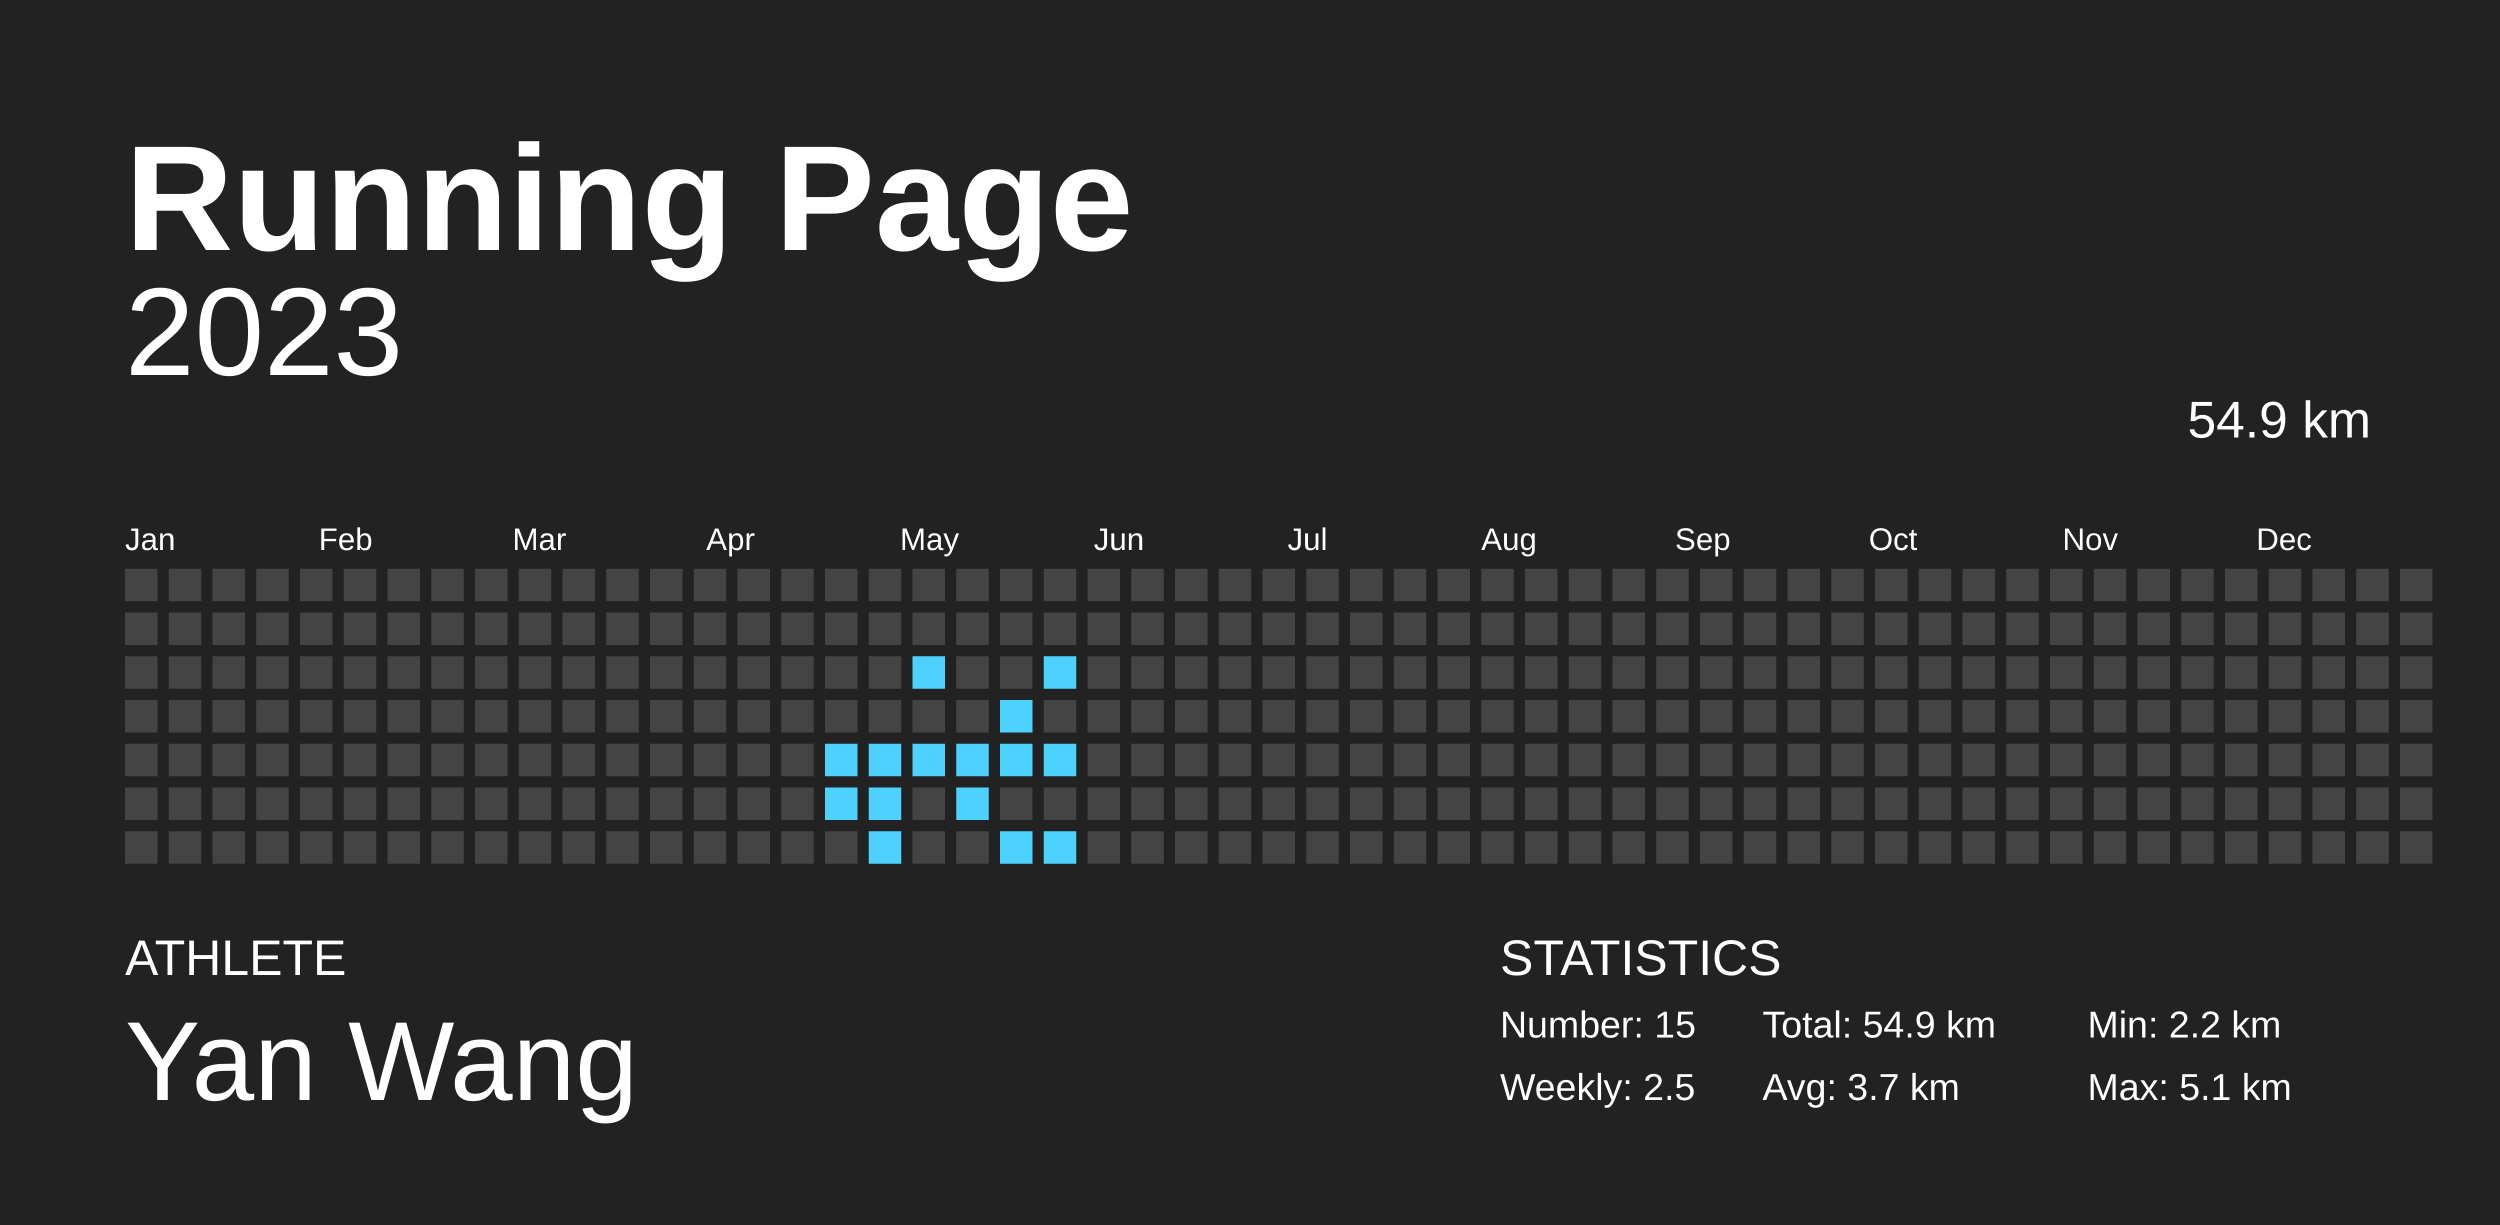
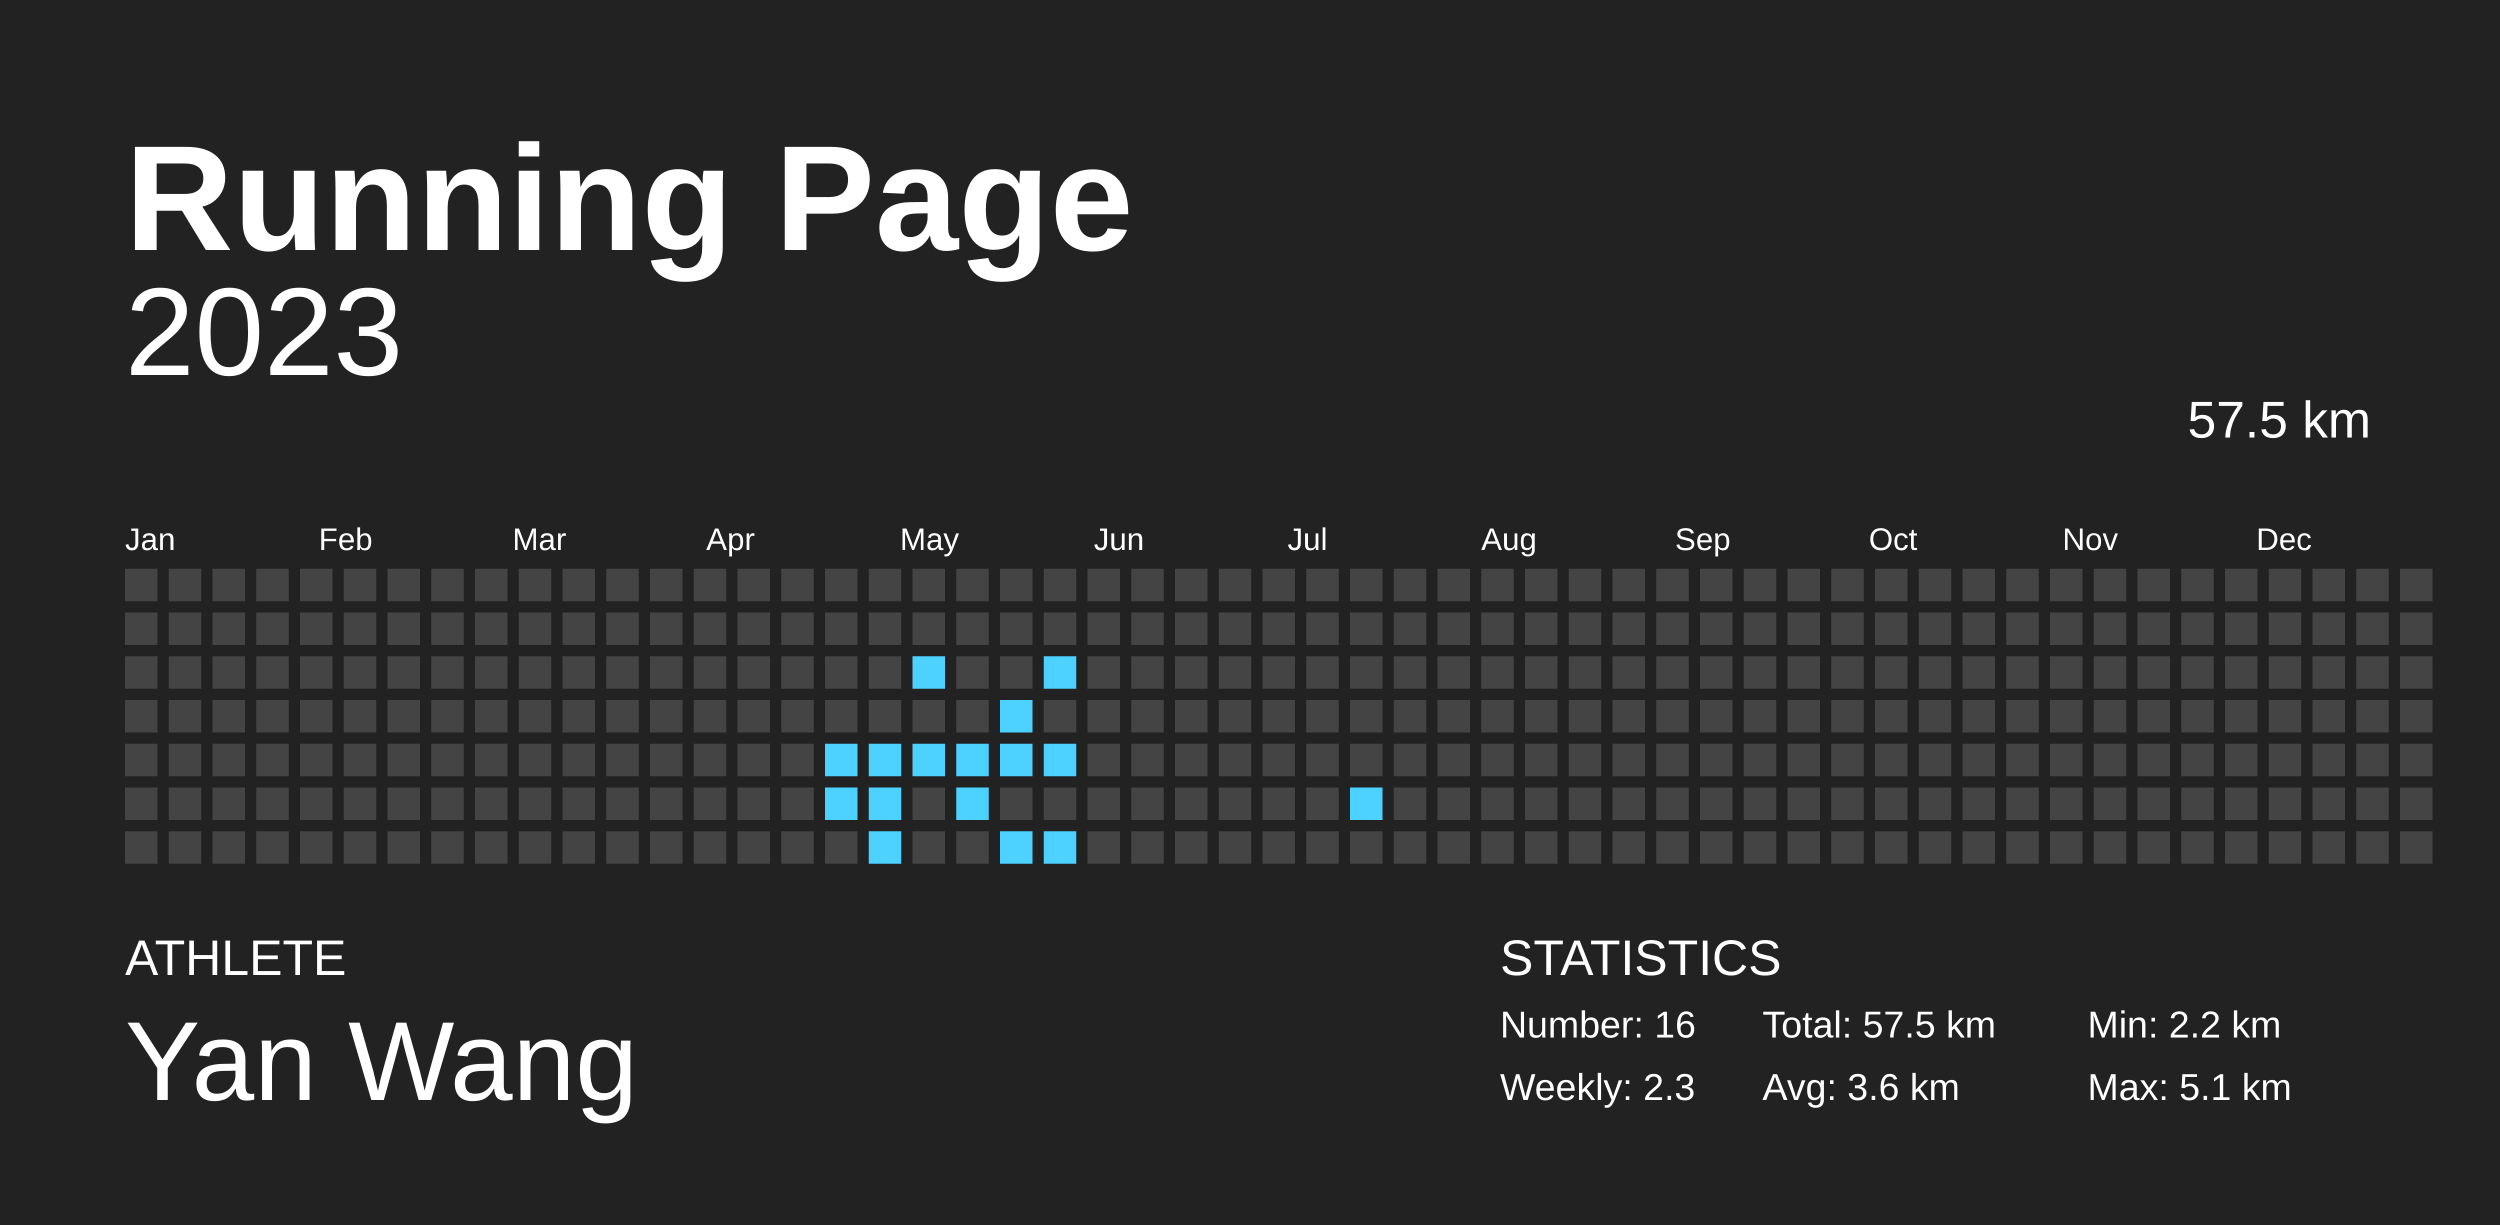
<svg xmlns="http://www.w3.org/2000/svg" baseProfile="full" height="98mm" version="1.1" viewBox="0,0,200,98" width="200mm">
  <defs />
  <rect fill="#222222" height="98" width="200" x="0" y="0" />
  <text fill="#FFFFFF" style="font-size:12px; font-family:Arial; font-weight:bold;" x="10" y="20">Running Page</text>
  <text fill="#FFFFFF" style="font-size:4px; font-family:Arial" x="10" y="78">ATHLETE</text>
  <text fill="#FFFFFF" style="font-size:9px; font-family:Arial" x="10" y="88">Yan Wang</text>
  <text fill="#FFFFFF" style="font-size:4px; font-family:Arial" x="120" y="78">STATISTICS</text>
-   <text fill="#FFFFFF" style="font-size:3px; font-family:Arial" x="120" y="83">Number: 15</text>
-   <text fill="#FFFFFF" style="font-size:3px; font-family:Arial" x="120" y="88">Weekly: 2.5</text>
-   <text fill="#FFFFFF" style="font-size:3px; font-family:Arial" x="141" y="83">Total: 54.9 km</text>
-   <text fill="#FFFFFF" style="font-size:3px; font-family:Arial" x="141" y="88">Avg: 3.7 km</text>
+   <text fill="#FFFFFF" style="font-size:3px; font-family:Arial" x="120" y="83">Number: 16</text>
+   <text fill="#FFFFFF" style="font-size:3px; font-family:Arial" x="120" y="88">Weekly: 2.3</text>
+   <text fill="#FFFFFF" style="font-size:3px; font-family:Arial" x="141" y="83">Total: 57.5 km</text>
+   <text fill="#FFFFFF" style="font-size:3px; font-family:Arial" x="141" y="88">Avg: 3.6 km</text>
  <text fill="#FFFFFF" style="font-size:3px; font-family:Arial" x="167" y="83">Min: 2.2 km</text>
  <text fill="#FFFFFF" style="font-size:3px; font-family:Arial" x="167" y="88">Max: 5.1 km</text>
  <text alignment-baseline="hanging" fill="#FFFFFF" style="font-size:10.0px; font-family:Arial;" x="10" y="30">2023</text>
-   <text alignment-baseline="hanging" fill="#FFFFFF" style="font-size:4.125px; font-family:Arial;" x="175" y="35">54.9 km</text>
+   <text alignment-baseline="hanging" fill="#FFFFFF" style="font-size:4.125px; font-family:Arial;" x="175" y="35">57.5 km</text>
  <text fill="#FFFFFF" style="font-size:2.5px; font-family:Arial" x="10.0" y="44">Jan</text>
  <text fill="#FFFFFF" style="font-size:2.5px; font-family:Arial" x="25.5" y="44">Feb</text>
  <text fill="#FFFFFF" style="font-size:2.5px; font-family:Arial" x="41.0" y="44">Mar</text>
  <text fill="#FFFFFF" style="font-size:2.5px; font-family:Arial" x="56.5" y="44">Apr</text>
  <text fill="#FFFFFF" style="font-size:2.5px; font-family:Arial" x="72.0" y="44">May</text>
  <text fill="#FFFFFF" style="font-size:2.5px; font-family:Arial" x="87.5" y="44">Jun</text>
  <text fill="#FFFFFF" style="font-size:2.5px; font-family:Arial" x="103.0" y="44">Jul</text>
  <text fill="#FFFFFF" style="font-size:2.5px; font-family:Arial" x="118.5" y="44">Aug</text>
  <text fill="#FFFFFF" style="font-size:2.5px; font-family:Arial" x="134.0" y="44">Sep</text>
  <text fill="#FFFFFF" style="font-size:2.5px; font-family:Arial" x="149.5" y="44">Oct</text>
  <text fill="#FFFFFF" style="font-size:2.5px; font-family:Arial" x="165.0" y="44">Nov</text>
  <text fill="#FFFFFF" style="font-size:2.5px; font-family:Arial" x="180.5" y="44">Dec</text>
  <rect fill="#444444" height="2.6" width="2.6" x="10.0" y="45.5" />
  <rect fill="#444444" height="2.6" width="2.6" x="10.0" y="49.0" />
  <rect fill="#444444" height="2.6" width="2.6" x="10.0" y="52.5" />
  <rect fill="#444444" height="2.6" width="2.6" x="10.0" y="56.0" />
  <rect fill="#444444" height="2.6" width="2.6" x="10.0" y="59.5" />
  <rect fill="#444444" height="2.6" width="2.6" x="10.0" y="63.0" />
  <rect fill="#444444" height="2.6" width="2.6" x="10.0" y="66.5" />
  <rect fill="#444444" height="2.6" width="2.6" x="13.5" y="45.5" />
  <rect fill="#444444" height="2.6" width="2.6" x="13.5" y="49.0" />
  <rect fill="#444444" height="2.6" width="2.6" x="13.5" y="52.5" />
  <rect fill="#444444" height="2.6" width="2.6" x="13.5" y="56.0" />
  <rect fill="#444444" height="2.6" width="2.6" x="13.5" y="59.5" />
  <rect fill="#444444" height="2.6" width="2.6" x="13.5" y="63.0" />
  <rect fill="#444444" height="2.6" width="2.6" x="13.5" y="66.5" />
  <rect fill="#444444" height="2.6" width="2.6" x="17.0" y="45.5" />
  <rect fill="#444444" height="2.6" width="2.6" x="17.0" y="49.0" />
  <rect fill="#444444" height="2.6" width="2.6" x="17.0" y="52.5" />
  <rect fill="#444444" height="2.6" width="2.6" x="17.0" y="56.0" />
  <rect fill="#444444" height="2.6" width="2.6" x="17.0" y="59.5" />
  <rect fill="#444444" height="2.6" width="2.6" x="17.0" y="63.0" />
  <rect fill="#444444" height="2.6" width="2.6" x="17.0" y="66.5" />
  <rect fill="#444444" height="2.6" width="2.6" x="20.5" y="45.5" />
  <rect fill="#444444" height="2.6" width="2.6" x="20.5" y="49.0" />
  <rect fill="#444444" height="2.6" width="2.6" x="20.5" y="52.5" />
  <rect fill="#444444" height="2.6" width="2.6" x="20.5" y="56.0" />
  <rect fill="#444444" height="2.6" width="2.6" x="20.5" y="59.5" />
  <rect fill="#444444" height="2.6" width="2.6" x="20.5" y="63.0" />
  <rect fill="#444444" height="2.6" width="2.6" x="20.5" y="66.5" />
  <rect fill="#444444" height="2.6" width="2.6" x="24.0" y="45.5" />
  <rect fill="#444444" height="2.6" width="2.6" x="24.0" y="49.0" />
  <rect fill="#444444" height="2.6" width="2.6" x="24.0" y="52.5" />
  <rect fill="#444444" height="2.6" width="2.6" x="24.0" y="56.0" />
  <rect fill="#444444" height="2.6" width="2.6" x="24.0" y="59.5" />
  <rect fill="#444444" height="2.6" width="2.6" x="24.0" y="63.0" />
  <rect fill="#444444" height="2.6" width="2.6" x="24.0" y="66.5" />
  <rect fill="#444444" height="2.6" width="2.6" x="27.5" y="45.5" />
  <rect fill="#444444" height="2.6" width="2.6" x="27.5" y="49.0" />
  <rect fill="#444444" height="2.6" width="2.6" x="27.5" y="52.5" />
  <rect fill="#444444" height="2.6" width="2.6" x="27.5" y="56.0" />
  <rect fill="#444444" height="2.6" width="2.6" x="27.5" y="59.5" />
  <rect fill="#444444" height="2.6" width="2.6" x="27.5" y="63.0" />
  <rect fill="#444444" height="2.6" width="2.6" x="27.5" y="66.5" />
  <rect fill="#444444" height="2.6" width="2.6" x="31.0" y="45.5" />
  <rect fill="#444444" height="2.6" width="2.6" x="31.0" y="49.0" />
  <rect fill="#444444" height="2.6" width="2.6" x="31.0" y="52.5" />
  <rect fill="#444444" height="2.6" width="2.6" x="31.0" y="56.0" />
  <rect fill="#444444" height="2.6" width="2.6" x="31.0" y="59.5" />
  <rect fill="#444444" height="2.6" width="2.6" x="31.0" y="63.0" />
  <rect fill="#444444" height="2.6" width="2.6" x="31.0" y="66.5" />
  <rect fill="#444444" height="2.6" width="2.6" x="34.5" y="45.5" />
  <rect fill="#444444" height="2.6" width="2.6" x="34.5" y="49.0" />
  <rect fill="#444444" height="2.6" width="2.6" x="34.5" y="52.5" />
  <rect fill="#444444" height="2.6" width="2.6" x="34.5" y="56.0" />
  <rect fill="#444444" height="2.6" width="2.6" x="34.5" y="59.5" />
  <rect fill="#444444" height="2.6" width="2.6" x="34.5" y="63.0" />
  <rect fill="#444444" height="2.6" width="2.6" x="34.5" y="66.5" />
  <rect fill="#444444" height="2.6" width="2.6" x="38.0" y="45.5" />
  <rect fill="#444444" height="2.6" width="2.6" x="38.0" y="49.0" />
  <rect fill="#444444" height="2.6" width="2.6" x="38.0" y="52.5" />
  <rect fill="#444444" height="2.6" width="2.6" x="38.0" y="56.0" />
  <rect fill="#444444" height="2.6" width="2.6" x="38.0" y="59.5" />
  <rect fill="#444444" height="2.6" width="2.6" x="38.0" y="63.0" />
  <rect fill="#444444" height="2.6" width="2.6" x="38.0" y="66.5" />
  <rect fill="#444444" height="2.6" width="2.6" x="41.5" y="45.5" />
  <rect fill="#444444" height="2.6" width="2.6" x="41.5" y="49.0" />
  <rect fill="#444444" height="2.6" width="2.6" x="41.5" y="52.5" />
  <rect fill="#444444" height="2.6" width="2.6" x="41.5" y="56.0" />
  <rect fill="#444444" height="2.6" width="2.6" x="41.5" y="59.5" />
  <rect fill="#444444" height="2.6" width="2.6" x="41.5" y="63.0" />
  <rect fill="#444444" height="2.6" width="2.6" x="41.5" y="66.5" />
  <rect fill="#444444" height="2.6" width="2.6" x="45.0" y="45.5" />
  <rect fill="#444444" height="2.6" width="2.6" x="45.0" y="49.0" />
  <rect fill="#444444" height="2.6" width="2.6" x="45.0" y="52.5" />
  <rect fill="#444444" height="2.6" width="2.6" x="45.0" y="56.0" />
  <rect fill="#444444" height="2.6" width="2.6" x="45.0" y="59.5" />
  <rect fill="#444444" height="2.6" width="2.6" x="45.0" y="63.0" />
  <rect fill="#444444" height="2.6" width="2.6" x="45.0" y="66.5" />
  <rect fill="#444444" height="2.6" width="2.6" x="48.5" y="45.5" />
  <rect fill="#444444" height="2.6" width="2.6" x="48.5" y="49.0" />
  <rect fill="#444444" height="2.6" width="2.6" x="48.5" y="52.5" />
  <rect fill="#444444" height="2.6" width="2.6" x="48.5" y="56.0" />
  <rect fill="#444444" height="2.6" width="2.6" x="48.5" y="59.5" />
  <rect fill="#444444" height="2.6" width="2.6" x="48.5" y="63.0" />
  <rect fill="#444444" height="2.6" width="2.6" x="48.5" y="66.5" />
  <rect fill="#444444" height="2.6" width="2.6" x="52.0" y="45.5" />
  <rect fill="#444444" height="2.6" width="2.6" x="52.0" y="49.0" />
  <rect fill="#444444" height="2.6" width="2.6" x="52.0" y="52.5" />
  <rect fill="#444444" height="2.6" width="2.6" x="52.0" y="56.0" />
  <rect fill="#444444" height="2.6" width="2.6" x="52.0" y="59.5" />
  <rect fill="#444444" height="2.6" width="2.6" x="52.0" y="63.0" />
  <rect fill="#444444" height="2.6" width="2.6" x="52.0" y="66.5" />
  <rect fill="#444444" height="2.6" width="2.6" x="55.5" y="45.5" />
  <rect fill="#444444" height="2.6" width="2.6" x="55.5" y="49.0" />
  <rect fill="#444444" height="2.6" width="2.6" x="55.5" y="52.5" />
  <rect fill="#444444" height="2.6" width="2.6" x="55.5" y="56.0" />
  <rect fill="#444444" height="2.6" width="2.6" x="55.5" y="59.5" />
  <rect fill="#444444" height="2.6" width="2.6" x="55.5" y="63.0" />
  <rect fill="#444444" height="2.6" width="2.6" x="55.5" y="66.5" />
  <rect fill="#444444" height="2.6" width="2.6" x="59.0" y="45.5" />
  <rect fill="#444444" height="2.6" width="2.6" x="59.0" y="49.0" />
  <rect fill="#444444" height="2.6" width="2.6" x="59.0" y="52.5" />
  <rect fill="#444444" height="2.6" width="2.6" x="59.0" y="56.0" />
  <rect fill="#444444" height="2.6" width="2.6" x="59.0" y="59.5" />
  <rect fill="#444444" height="2.6" width="2.6" x="59.0" y="63.0" />
  <rect fill="#444444" height="2.6" width="2.6" x="59.0" y="66.5" />
  <rect fill="#444444" height="2.6" width="2.6" x="62.5" y="45.5" />
  <rect fill="#444444" height="2.6" width="2.6" x="62.5" y="49.0" />
  <rect fill="#444444" height="2.6" width="2.6" x="62.5" y="52.5" />
  <rect fill="#444444" height="2.6" width="2.6" x="62.5" y="56.0" />
  <rect fill="#444444" height="2.6" width="2.6" x="62.5" y="59.5" />
  <rect fill="#444444" height="2.6" width="2.6" x="62.5" y="63.0" />
  <rect fill="#444444" height="2.6" width="2.6" x="62.5" y="66.5" />
  <rect fill="#444444" height="2.6" width="2.6" x="66.0" y="45.5" />
  <rect fill="#444444" height="2.6" width="2.6" x="66.0" y="49.0" />
  <rect fill="#444444" height="2.6" width="2.6" x="66.0" y="52.5" />
  <rect fill="#444444" height="2.6" width="2.6" x="66.0" y="56.0" />
  <rect fill="#4dd2ff" height="2.6" width="2.6" x="66.0" y="59.5" />
  <rect fill="#4dd2ff" height="2.6" width="2.6" x="66.0" y="63.0" />
  <rect fill="#444444" height="2.6" width="2.6" x="66.0" y="66.5" />
  <rect fill="#444444" height="2.6" width="2.6" x="69.5" y="45.5" />
  <rect fill="#444444" height="2.6" width="2.6" x="69.5" y="49.0" />
  <rect fill="#444444" height="2.6" width="2.6" x="69.5" y="52.5" />
  <rect fill="#444444" height="2.6" width="2.6" x="69.5" y="56.0" />
  <rect fill="#4dd2ff" height="2.6" width="2.6" x="69.5" y="59.5" />
  <rect fill="#4dd2ff" height="2.6" width="2.6" x="69.5" y="63.0" />
  <rect fill="#4dd2ff" height="2.6" width="2.6" x="69.5" y="66.5" />
  <rect fill="#444444" height="2.6" width="2.6" x="73.0" y="45.5" />
  <rect fill="#444444" height="2.6" width="2.6" x="73.0" y="49.0" />
  <rect fill="#4dd2ff" height="2.6" width="2.6" x="73.0" y="52.5" />
  <rect fill="#444444" height="2.6" width="2.6" x="73.0" y="56.0" />
  <rect fill="#4dd2ff" height="2.6" width="2.6" x="73.0" y="59.5" />
  <rect fill="#444444" height="2.6" width="2.6" x="73.0" y="63.0" />
  <rect fill="#444444" height="2.6" width="2.6" x="73.0" y="66.5" />
  <rect fill="#444444" height="2.6" width="2.6" x="76.5" y="45.5" />
  <rect fill="#444444" height="2.6" width="2.6" x="76.5" y="49.0" />
  <rect fill="#444444" height="2.6" width="2.6" x="76.5" y="52.5" />
  <rect fill="#444444" height="2.6" width="2.6" x="76.5" y="56.0" />
  <rect fill="#4dd2ff" height="2.6" width="2.6" x="76.5" y="59.5" />
  <rect fill="#4dd2ff" height="2.6" width="2.6" x="76.5" y="63.0" />
  <rect fill="#444444" height="2.6" width="2.6" x="76.5" y="66.5" />
  <rect fill="#444444" height="2.6" width="2.6" x="80.0" y="45.5" />
  <rect fill="#444444" height="2.6" width="2.6" x="80.0" y="49.0" />
  <rect fill="#444444" height="2.6" width="2.6" x="80.0" y="52.5" />
  <rect fill="#4dd2ff" height="2.6" width="2.6" x="80.0" y="56.0" />
  <rect fill="#4dd2ff" height="2.6" width="2.6" x="80.0" y="59.5" />
  <rect fill="#444444" height="2.6" width="2.6" x="80.0" y="63.0" />
  <rect fill="#4dd2ff" height="2.6" width="2.6" x="80.0" y="66.5" />
  <rect fill="#444444" height="2.6" width="2.6" x="83.5" y="45.5" />
  <rect fill="#444444" height="2.6" width="2.6" x="83.5" y="49.0" />
  <rect fill="#4dd2ff" height="2.6" width="2.6" x="83.5" y="52.5" />
  <rect fill="#444444" height="2.6" width="2.6" x="83.5" y="56.0" />
  <rect fill="#4dd2ff" height="2.6" width="2.6" x="83.5" y="59.5" />
  <rect fill="#444444" height="2.6" width="2.6" x="83.5" y="63.0" />
  <rect fill="#4dd2ff" height="2.6" width="2.6" x="83.5" y="66.5" />
  <rect fill="#444444" height="2.6" width="2.6" x="87.0" y="45.5" />
  <rect fill="#444444" height="2.6" width="2.6" x="87.0" y="49.0" />
  <rect fill="#444444" height="2.6" width="2.6" x="87.0" y="52.5" />
  <rect fill="#444444" height="2.6" width="2.6" x="87.0" y="56.0" />
  <rect fill="#444444" height="2.6" width="2.6" x="87.0" y="59.5" />
  <rect fill="#444444" height="2.6" width="2.6" x="87.0" y="63.0" />
  <rect fill="#444444" height="2.6" width="2.6" x="87.0" y="66.5" />
  <rect fill="#444444" height="2.6" width="2.6" x="90.5" y="45.5" />
  <rect fill="#444444" height="2.6" width="2.6" x="90.5" y="49.0" />
  <rect fill="#444444" height="2.6" width="2.6" x="90.5" y="52.5" />
  <rect fill="#444444" height="2.6" width="2.6" x="90.5" y="56.0" />
  <rect fill="#444444" height="2.6" width="2.6" x="90.5" y="59.5" />
  <rect fill="#444444" height="2.6" width="2.6" x="90.5" y="63.0" />
  <rect fill="#444444" height="2.6" width="2.6" x="90.5" y="66.5" />
  <rect fill="#444444" height="2.6" width="2.6" x="94.0" y="45.5" />
  <rect fill="#444444" height="2.6" width="2.6" x="94.0" y="49.0" />
  <rect fill="#444444" height="2.6" width="2.6" x="94.0" y="52.5" />
  <rect fill="#444444" height="2.6" width="2.6" x="94.0" y="56.0" />
  <rect fill="#444444" height="2.6" width="2.6" x="94.0" y="59.5" />
  <rect fill="#444444" height="2.6" width="2.6" x="94.0" y="63.0" />
  <rect fill="#444444" height="2.6" width="2.6" x="94.0" y="66.5" />
  <rect fill="#444444" height="2.6" width="2.6" x="97.5" y="45.5" />
  <rect fill="#444444" height="2.6" width="2.6" x="97.5" y="49.0" />
  <rect fill="#444444" height="2.6" width="2.6" x="97.5" y="52.5" />
  <rect fill="#444444" height="2.6" width="2.6" x="97.5" y="56.0" />
  <rect fill="#444444" height="2.6" width="2.6" x="97.5" y="59.5" />
  <rect fill="#444444" height="2.6" width="2.6" x="97.5" y="63.0" />
  <rect fill="#444444" height="2.6" width="2.6" x="97.5" y="66.5" />
  <rect fill="#444444" height="2.6" width="2.6" x="101.0" y="45.5" />
  <rect fill="#444444" height="2.6" width="2.6" x="101.0" y="49.0" />
  <rect fill="#444444" height="2.6" width="2.6" x="101.0" y="52.5" />
  <rect fill="#444444" height="2.6" width="2.6" x="101.0" y="56.0" />
  <rect fill="#444444" height="2.6" width="2.6" x="101.0" y="59.5" />
  <rect fill="#444444" height="2.6" width="2.6" x="101.0" y="63.0" />
  <rect fill="#444444" height="2.6" width="2.6" x="101.0" y="66.5" />
  <rect fill="#444444" height="2.6" width="2.6" x="104.5" y="45.5" />
  <rect fill="#444444" height="2.6" width="2.6" x="104.5" y="49.0" />
  <rect fill="#444444" height="2.6" width="2.6" x="104.5" y="52.5" />
  <rect fill="#444444" height="2.6" width="2.6" x="104.5" y="56.0" />
  <rect fill="#444444" height="2.6" width="2.6" x="104.5" y="59.5" />
  <rect fill="#444444" height="2.6" width="2.6" x="104.5" y="63.0" />
  <rect fill="#444444" height="2.6" width="2.6" x="104.5" y="66.5" />
  <rect fill="#444444" height="2.6" width="2.6" x="108.0" y="45.5" />
  <rect fill="#444444" height="2.6" width="2.6" x="108.0" y="49.0" />
  <rect fill="#444444" height="2.6" width="2.6" x="108.0" y="52.5" />
  <rect fill="#444444" height="2.6" width="2.6" x="108.0" y="56.0" />
  <rect fill="#444444" height="2.6" width="2.6" x="108.0" y="59.5" />
-   <rect fill="#444444" height="2.6" width="2.6" x="108.0" y="63.0" />
+   <rect fill="#4dd2ff" height="2.6" width="2.6" x="108.0" y="63.0" />
  <rect fill="#444444" height="2.6" width="2.6" x="108.0" y="66.5" />
  <rect fill="#444444" height="2.6" width="2.6" x="111.5" y="45.5" />
  <rect fill="#444444" height="2.6" width="2.6" x="111.5" y="49.0" />
  <rect fill="#444444" height="2.6" width="2.6" x="111.5" y="52.5" />
  <rect fill="#444444" height="2.6" width="2.6" x="111.5" y="56.0" />
  <rect fill="#444444" height="2.6" width="2.6" x="111.5" y="59.5" />
  <rect fill="#444444" height="2.6" width="2.6" x="111.5" y="63.0" />
  <rect fill="#444444" height="2.6" width="2.6" x="111.5" y="66.5" />
  <rect fill="#444444" height="2.6" width="2.6" x="115.0" y="45.5" />
  <rect fill="#444444" height="2.6" width="2.6" x="115.0" y="49.0" />
  <rect fill="#444444" height="2.6" width="2.6" x="115.0" y="52.5" />
  <rect fill="#444444" height="2.6" width="2.6" x="115.0" y="56.0" />
  <rect fill="#444444" height="2.6" width="2.6" x="115.0" y="59.5" />
  <rect fill="#444444" height="2.6" width="2.6" x="115.0" y="63.0" />
  <rect fill="#444444" height="2.6" width="2.6" x="115.0" y="66.5" />
  <rect fill="#444444" height="2.6" width="2.6" x="118.5" y="45.5" />
  <rect fill="#444444" height="2.6" width="2.6" x="118.5" y="49.0" />
  <rect fill="#444444" height="2.6" width="2.6" x="118.5" y="52.5" />
  <rect fill="#444444" height="2.6" width="2.6" x="118.5" y="56.0" />
  <rect fill="#444444" height="2.6" width="2.6" x="118.5" y="59.5" />
  <rect fill="#444444" height="2.6" width="2.6" x="118.5" y="63.0" />
  <rect fill="#444444" height="2.6" width="2.6" x="118.5" y="66.5" />
  <rect fill="#444444" height="2.6" width="2.6" x="122.0" y="45.5" />
  <rect fill="#444444" height="2.6" width="2.6" x="122.0" y="49.0" />
  <rect fill="#444444" height="2.6" width="2.6" x="122.0" y="52.5" />
  <rect fill="#444444" height="2.6" width="2.6" x="122.0" y="56.0" />
  <rect fill="#444444" height="2.6" width="2.6" x="122.0" y="59.5" />
  <rect fill="#444444" height="2.6" width="2.6" x="122.0" y="63.0" />
  <rect fill="#444444" height="2.6" width="2.6" x="122.0" y="66.5" />
  <rect fill="#444444" height="2.6" width="2.6" x="125.5" y="45.5" />
  <rect fill="#444444" height="2.6" width="2.6" x="125.5" y="49.0" />
  <rect fill="#444444" height="2.6" width="2.6" x="125.5" y="52.5" />
  <rect fill="#444444" height="2.6" width="2.6" x="125.5" y="56.0" />
  <rect fill="#444444" height="2.6" width="2.6" x="125.5" y="59.5" />
  <rect fill="#444444" height="2.6" width="2.6" x="125.5" y="63.0" />
  <rect fill="#444444" height="2.6" width="2.6" x="125.5" y="66.5" />
  <rect fill="#444444" height="2.6" width="2.6" x="129.0" y="45.5" />
  <rect fill="#444444" height="2.6" width="2.6" x="129.0" y="49.0" />
  <rect fill="#444444" height="2.6" width="2.6" x="129.0" y="52.5" />
  <rect fill="#444444" height="2.6" width="2.6" x="129.0" y="56.0" />
  <rect fill="#444444" height="2.6" width="2.6" x="129.0" y="59.5" />
  <rect fill="#444444" height="2.6" width="2.6" x="129.0" y="63.0" />
  <rect fill="#444444" height="2.6" width="2.6" x="129.0" y="66.5" />
  <rect fill="#444444" height="2.6" width="2.6" x="132.5" y="45.5" />
  <rect fill="#444444" height="2.6" width="2.6" x="132.5" y="49.0" />
  <rect fill="#444444" height="2.6" width="2.6" x="132.5" y="52.5" />
  <rect fill="#444444" height="2.6" width="2.6" x="132.5" y="56.0" />
  <rect fill="#444444" height="2.6" width="2.6" x="132.5" y="59.5" />
  <rect fill="#444444" height="2.6" width="2.6" x="132.5" y="63.0" />
  <rect fill="#444444" height="2.6" width="2.6" x="132.5" y="66.5" />
  <rect fill="#444444" height="2.6" width="2.6" x="136.0" y="45.5" />
  <rect fill="#444444" height="2.6" width="2.6" x="136.0" y="49.0" />
  <rect fill="#444444" height="2.6" width="2.6" x="136.0" y="52.5" />
  <rect fill="#444444" height="2.6" width="2.6" x="136.0" y="56.0" />
  <rect fill="#444444" height="2.6" width="2.6" x="136.0" y="59.5" />
  <rect fill="#444444" height="2.6" width="2.6" x="136.0" y="63.0" />
  <rect fill="#444444" height="2.6" width="2.6" x="136.0" y="66.5" />
  <rect fill="#444444" height="2.6" width="2.6" x="139.5" y="45.5" />
  <rect fill="#444444" height="2.6" width="2.6" x="139.5" y="49.0" />
  <rect fill="#444444" height="2.6" width="2.6" x="139.5" y="52.5" />
  <rect fill="#444444" height="2.6" width="2.6" x="139.5" y="56.0" />
  <rect fill="#444444" height="2.6" width="2.6" x="139.5" y="59.5" />
  <rect fill="#444444" height="2.6" width="2.6" x="139.5" y="63.0" />
  <rect fill="#444444" height="2.6" width="2.6" x="139.5" y="66.5" />
  <rect fill="#444444" height="2.6" width="2.6" x="143.0" y="45.5" />
  <rect fill="#444444" height="2.6" width="2.6" x="143.0" y="49.0" />
  <rect fill="#444444" height="2.6" width="2.6" x="143.0" y="52.5" />
  <rect fill="#444444" height="2.6" width="2.6" x="143.0" y="56.0" />
  <rect fill="#444444" height="2.6" width="2.6" x="143.0" y="59.5" />
  <rect fill="#444444" height="2.6" width="2.6" x="143.0" y="63.0" />
  <rect fill="#444444" height="2.6" width="2.6" x="143.0" y="66.5" />
  <rect fill="#444444" height="2.6" width="2.6" x="146.5" y="45.5" />
  <rect fill="#444444" height="2.6" width="2.6" x="146.5" y="49.0" />
  <rect fill="#444444" height="2.6" width="2.6" x="146.5" y="52.5" />
  <rect fill="#444444" height="2.6" width="2.6" x="146.5" y="56.0" />
  <rect fill="#444444" height="2.6" width="2.6" x="146.5" y="59.5" />
  <rect fill="#444444" height="2.6" width="2.6" x="146.5" y="63.0" />
  <rect fill="#444444" height="2.6" width="2.6" x="146.5" y="66.5" />
  <rect fill="#444444" height="2.6" width="2.6" x="150.0" y="45.5" />
  <rect fill="#444444" height="2.6" width="2.6" x="150.0" y="49.0" />
  <rect fill="#444444" height="2.6" width="2.6" x="150.0" y="52.5" />
  <rect fill="#444444" height="2.6" width="2.6" x="150.0" y="56.0" />
  <rect fill="#444444" height="2.6" width="2.6" x="150.0" y="59.5" />
  <rect fill="#444444" height="2.6" width="2.6" x="150.0" y="63.0" />
  <rect fill="#444444" height="2.6" width="2.6" x="150.0" y="66.5" />
  <rect fill="#444444" height="2.6" width="2.6" x="153.5" y="45.5" />
  <rect fill="#444444" height="2.6" width="2.6" x="153.5" y="49.0" />
  <rect fill="#444444" height="2.6" width="2.6" x="153.5" y="52.5" />
  <rect fill="#444444" height="2.6" width="2.6" x="153.5" y="56.0" />
  <rect fill="#444444" height="2.6" width="2.6" x="153.5" y="59.5" />
  <rect fill="#444444" height="2.6" width="2.6" x="153.5" y="63.0" />
  <rect fill="#444444" height="2.6" width="2.6" x="153.5" y="66.5" />
  <rect fill="#444444" height="2.6" width="2.6" x="157.0" y="45.5" />
  <rect fill="#444444" height="2.6" width="2.6" x="157.0" y="49.0" />
  <rect fill="#444444" height="2.6" width="2.6" x="157.0" y="52.5" />
  <rect fill="#444444" height="2.6" width="2.6" x="157.0" y="56.0" />
  <rect fill="#444444" height="2.6" width="2.6" x="157.0" y="59.5" />
  <rect fill="#444444" height="2.6" width="2.6" x="157.0" y="63.0" />
  <rect fill="#444444" height="2.6" width="2.6" x="157.0" y="66.5" />
  <rect fill="#444444" height="2.6" width="2.6" x="160.5" y="45.5" />
  <rect fill="#444444" height="2.6" width="2.6" x="160.5" y="49.0" />
  <rect fill="#444444" height="2.6" width="2.6" x="160.5" y="52.5" />
  <rect fill="#444444" height="2.6" width="2.6" x="160.5" y="56.0" />
  <rect fill="#444444" height="2.6" width="2.6" x="160.5" y="59.5" />
  <rect fill="#444444" height="2.6" width="2.6" x="160.5" y="63.0" />
  <rect fill="#444444" height="2.6" width="2.6" x="160.5" y="66.5" />
  <rect fill="#444444" height="2.6" width="2.6" x="164.0" y="45.5" />
  <rect fill="#444444" height="2.6" width="2.6" x="164.0" y="49.0" />
  <rect fill="#444444" height="2.6" width="2.6" x="164.0" y="52.5" />
  <rect fill="#444444" height="2.6" width="2.6" x="164.0" y="56.0" />
  <rect fill="#444444" height="2.6" width="2.6" x="164.0" y="59.5" />
  <rect fill="#444444" height="2.6" width="2.6" x="164.0" y="63.0" />
  <rect fill="#444444" height="2.6" width="2.6" x="164.0" y="66.5" />
  <rect fill="#444444" height="2.6" width="2.6" x="167.5" y="45.5" />
  <rect fill="#444444" height="2.6" width="2.6" x="167.5" y="49.0" />
  <rect fill="#444444" height="2.6" width="2.6" x="167.5" y="52.5" />
  <rect fill="#444444" height="2.6" width="2.6" x="167.5" y="56.0" />
  <rect fill="#444444" height="2.6" width="2.6" x="167.5" y="59.5" />
  <rect fill="#444444" height="2.6" width="2.6" x="167.5" y="63.0" />
  <rect fill="#444444" height="2.6" width="2.6" x="167.5" y="66.5" />
  <rect fill="#444444" height="2.6" width="2.6" x="171.0" y="45.5" />
  <rect fill="#444444" height="2.6" width="2.6" x="171.0" y="49.0" />
  <rect fill="#444444" height="2.6" width="2.6" x="171.0" y="52.5" />
  <rect fill="#444444" height="2.6" width="2.6" x="171.0" y="56.0" />
  <rect fill="#444444" height="2.6" width="2.6" x="171.0" y="59.5" />
  <rect fill="#444444" height="2.6" width="2.6" x="171.0" y="63.0" />
  <rect fill="#444444" height="2.6" width="2.6" x="171.0" y="66.5" />
  <rect fill="#444444" height="2.6" width="2.6" x="174.5" y="45.5" />
  <rect fill="#444444" height="2.6" width="2.6" x="174.5" y="49.0" />
  <rect fill="#444444" height="2.6" width="2.6" x="174.5" y="52.5" />
  <rect fill="#444444" height="2.6" width="2.6" x="174.5" y="56.0" />
  <rect fill="#444444" height="2.6" width="2.6" x="174.5" y="59.5" />
  <rect fill="#444444" height="2.6" width="2.6" x="174.5" y="63.0" />
  <rect fill="#444444" height="2.6" width="2.6" x="174.5" y="66.5" />
  <rect fill="#444444" height="2.6" width="2.6" x="178.0" y="45.5" />
  <rect fill="#444444" height="2.6" width="2.6" x="178.0" y="49.0" />
  <rect fill="#444444" height="2.6" width="2.6" x="178.0" y="52.5" />
  <rect fill="#444444" height="2.6" width="2.6" x="178.0" y="56.0" />
  <rect fill="#444444" height="2.6" width="2.6" x="178.0" y="59.5" />
  <rect fill="#444444" height="2.6" width="2.6" x="178.0" y="63.0" />
  <rect fill="#444444" height="2.6" width="2.6" x="178.0" y="66.5" />
  <rect fill="#444444" height="2.6" width="2.6" x="181.5" y="45.5" />
  <rect fill="#444444" height="2.6" width="2.6" x="181.5" y="49.0" />
  <rect fill="#444444" height="2.6" width="2.6" x="181.5" y="52.5" />
  <rect fill="#444444" height="2.6" width="2.6" x="181.5" y="56.0" />
  <rect fill="#444444" height="2.6" width="2.6" x="181.5" y="59.5" />
  <rect fill="#444444" height="2.6" width="2.6" x="181.5" y="63.0" />
  <rect fill="#444444" height="2.6" width="2.6" x="181.5" y="66.5" />
  <rect fill="#444444" height="2.6" width="2.6" x="185.0" y="45.5" />
  <rect fill="#444444" height="2.6" width="2.6" x="185.0" y="49.0" />
  <rect fill="#444444" height="2.6" width="2.6" x="185.0" y="52.5" />
  <rect fill="#444444" height="2.6" width="2.6" x="185.0" y="56.0" />
  <rect fill="#444444" height="2.6" width="2.6" x="185.0" y="59.5" />
  <rect fill="#444444" height="2.6" width="2.6" x="185.0" y="63.0" />
  <rect fill="#444444" height="2.6" width="2.6" x="185.0" y="66.5" />
  <rect fill="#444444" height="2.6" width="2.6" x="188.5" y="45.5" />
  <rect fill="#444444" height="2.6" width="2.6" x="188.5" y="49.0" />
  <rect fill="#444444" height="2.6" width="2.6" x="188.5" y="52.5" />
  <rect fill="#444444" height="2.6" width="2.6" x="188.5" y="56.0" />
  <rect fill="#444444" height="2.6" width="2.6" x="188.5" y="59.5" />
  <rect fill="#444444" height="2.6" width="2.6" x="188.5" y="63.0" />
  <rect fill="#444444" height="2.6" width="2.6" x="188.5" y="66.5" />
  <rect fill="#444444" height="2.6" width="2.6" x="192.0" y="45.5" />
  <rect fill="#444444" height="2.6" width="2.6" x="192.0" y="49.0" />
  <rect fill="#444444" height="2.6" width="2.6" x="192.0" y="52.5" />
  <rect fill="#444444" height="2.6" width="2.6" x="192.0" y="56.0" />
  <rect fill="#444444" height="2.6" width="2.6" x="192.0" y="59.5" />
  <rect fill="#444444" height="2.6" width="2.6" x="192.0" y="63.0" />
  <rect fill="#444444" height="2.6" width="2.6" x="192.0" y="66.5" />
</svg>
